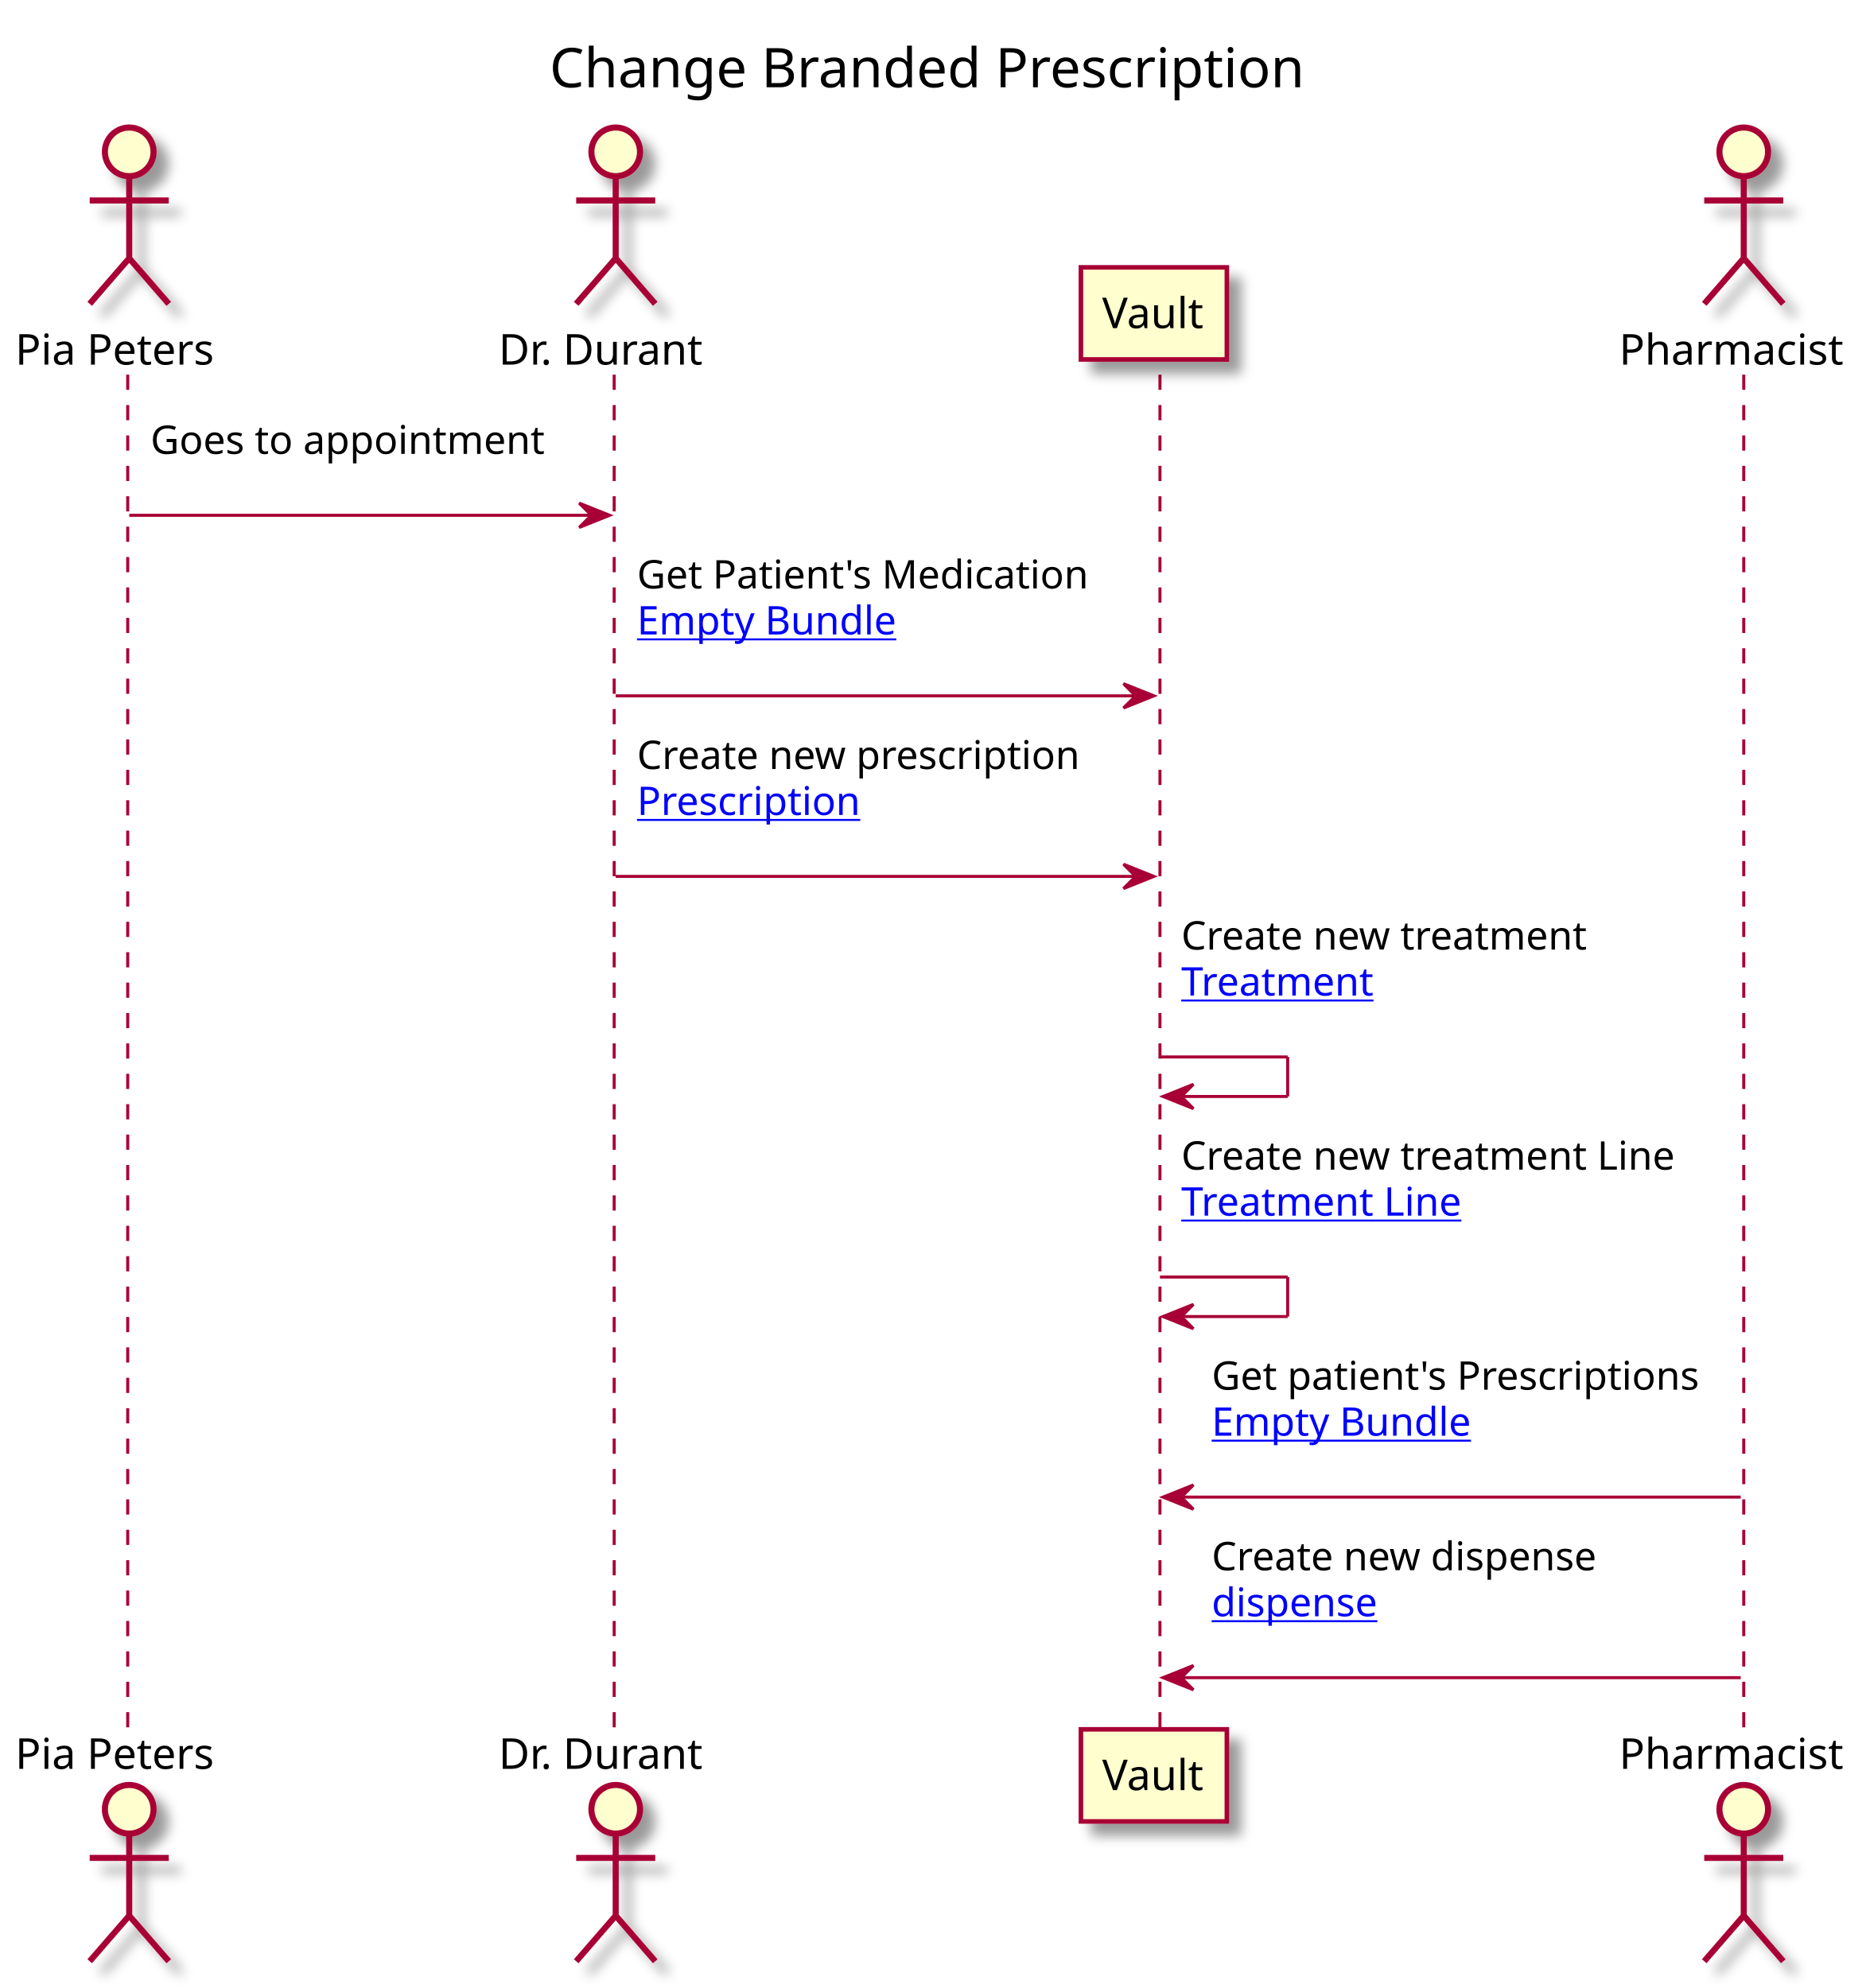
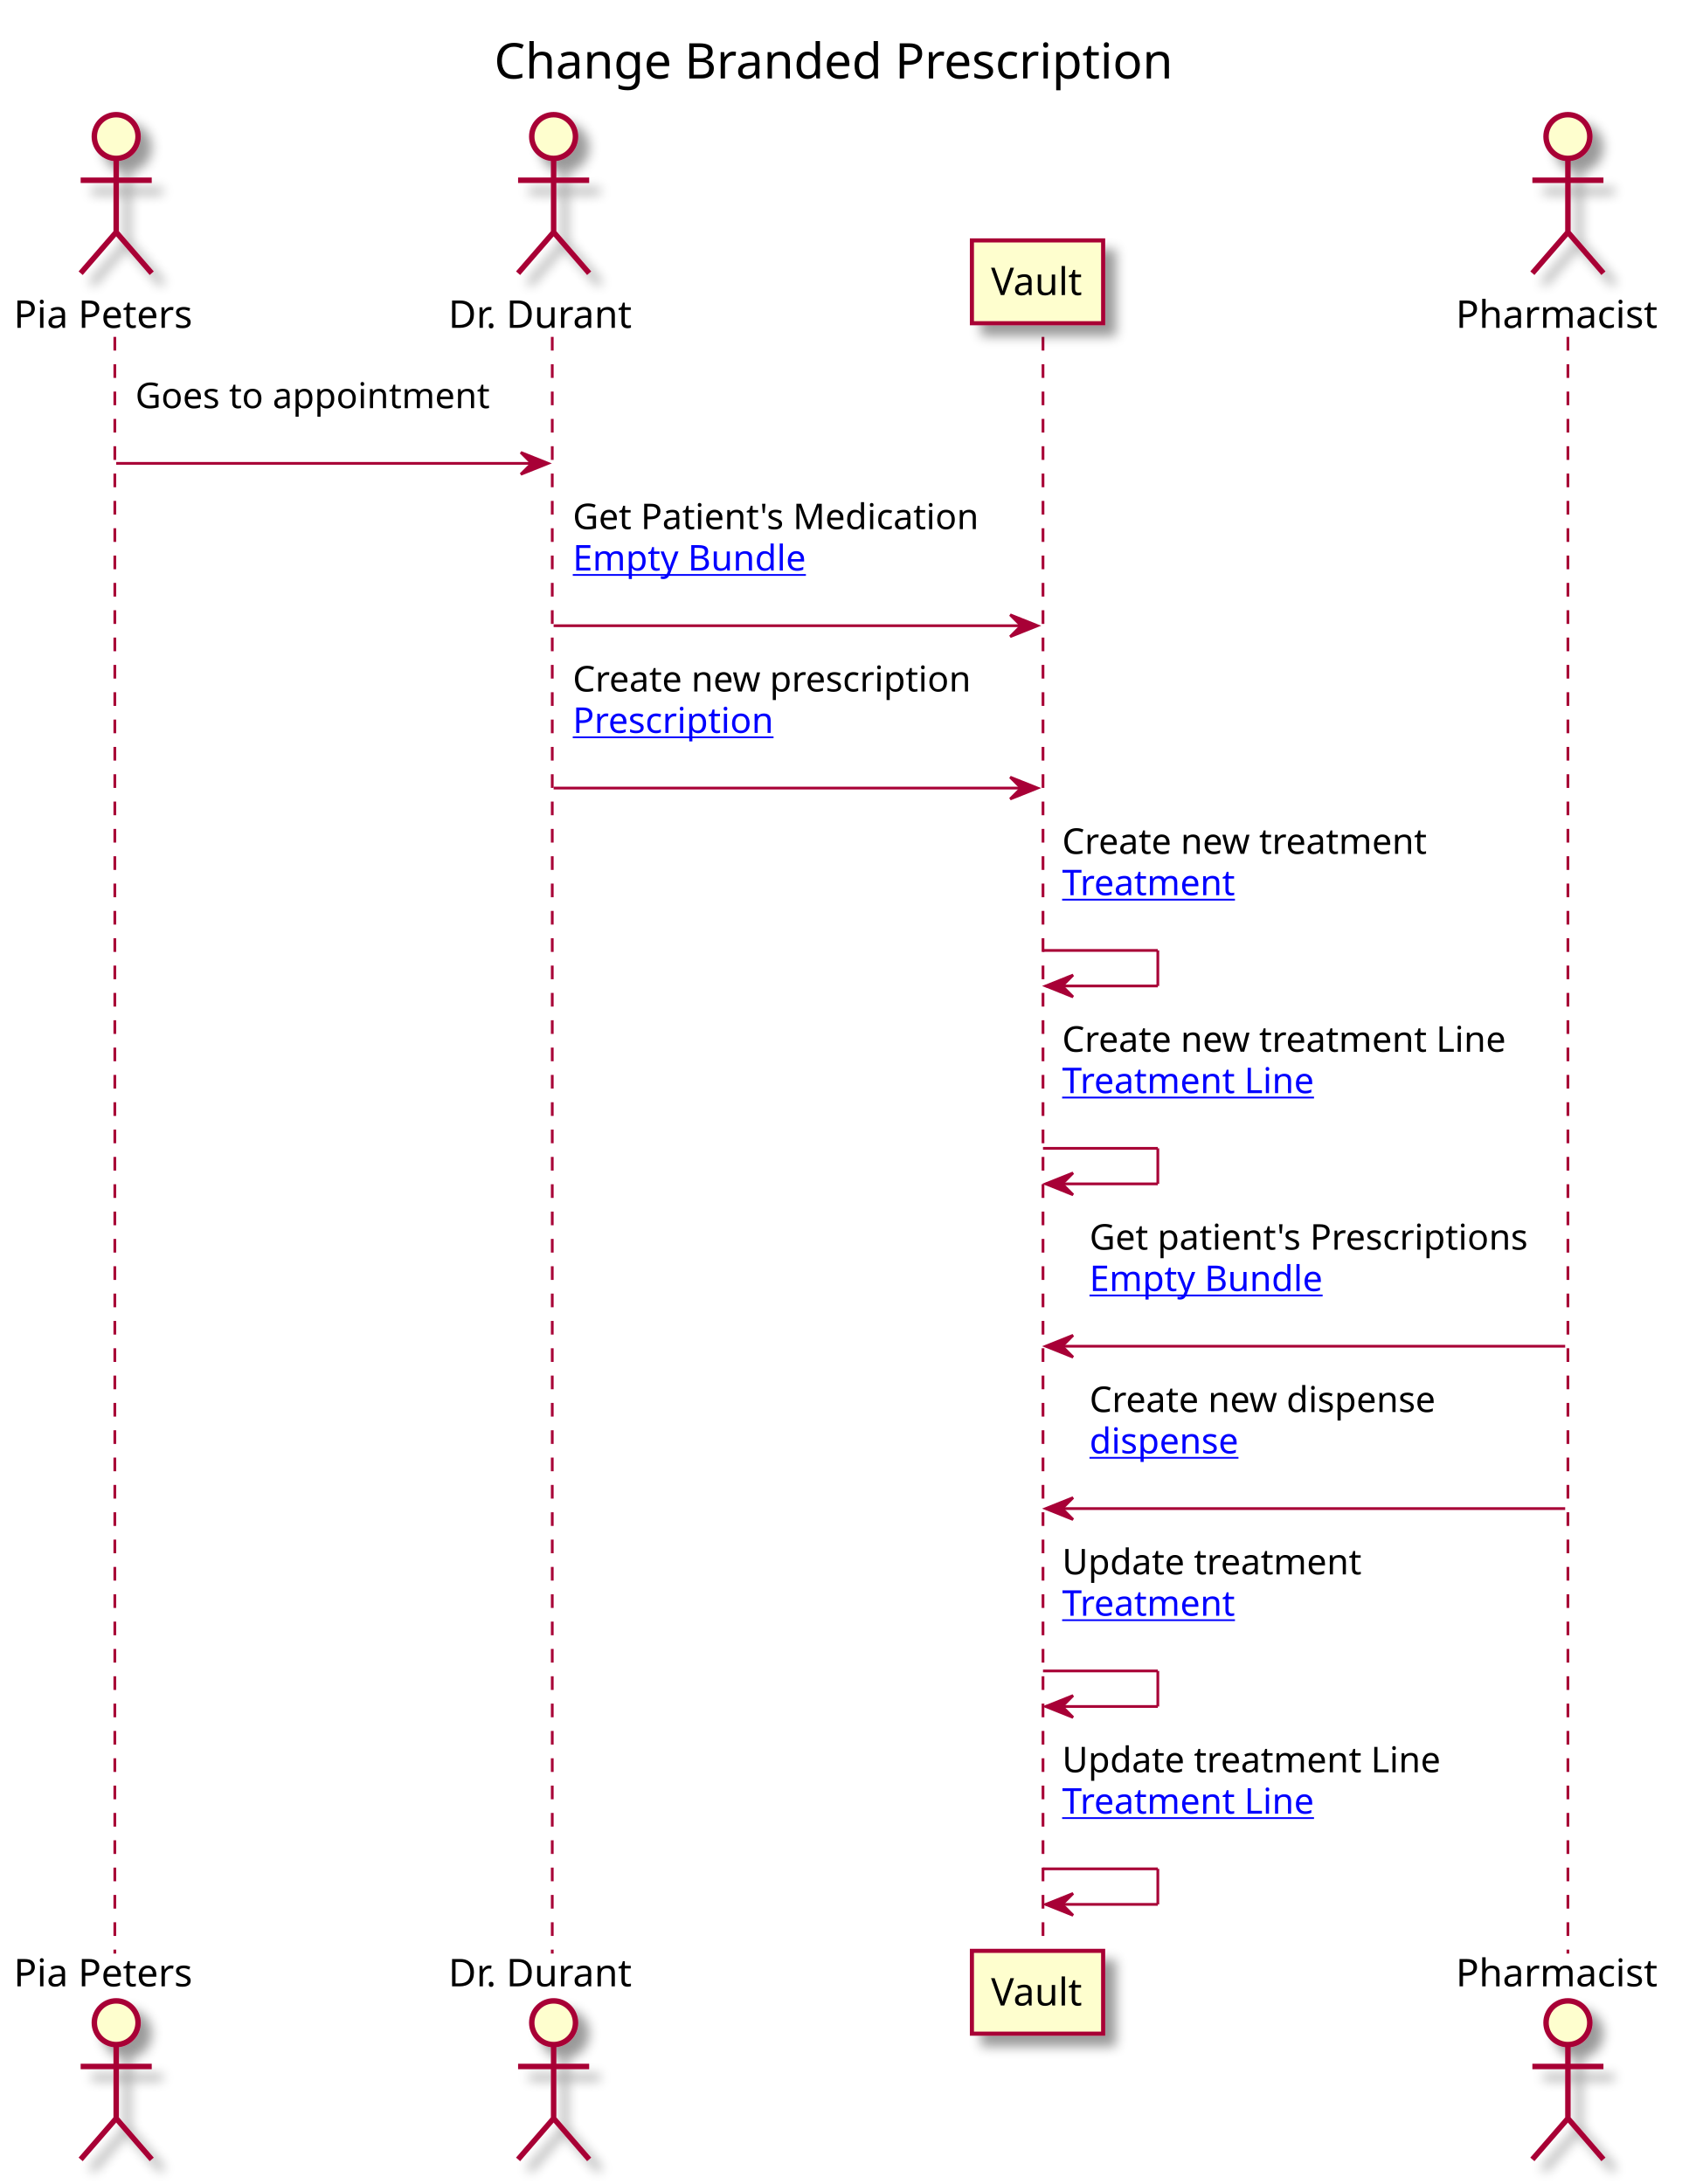
- <svg xmlns="http://www.w3.org/2000/svg" xmlns:xlink="http://www.w3.org/1999/xlink" contentScriptType="application/ecmascript" contentStyleType="text/css" height="654px" preserveAspectRatio="none" style="width:615px;height:654px;" version="1.1" viewBox="0 0 615 654" width="615px" zoomAndPan="magnify">
+ <svg xmlns="http://www.w3.org/2000/svg" xmlns:xlink="http://www.w3.org/1999/xlink" contentScriptType="application/ecmascript" contentStyleType="text/css" height="799px" preserveAspectRatio="none" style="width:615px;height:799px;" version="1.1" viewBox="0 0 615 799" width="615px" zoomAndPan="magnify">
  <defs>
-     <filter height="300%" id="f14zfzgjiyl3ao" width="300%" x="-1" y="-1">
+     <filter height="300%" id="ft77kqkgv4nho" width="300%" x="-1" y="-1">
      <feGaussianBlur result="blurOut" stdDeviation="2.0" />
      <feColorMatrix in="blurOut" result="blurOut2" type="matrix" values="0 0 0 0 0 0 0 0 0 0 0 0 0 0 0 0 0 0 .4 0" />
      <feOffset dx="4.0" dy="4.0" in="blurOut2" result="blurOut3" />
      <feBlend in="SourceGraphic" in2="blurOut3" mode="normal" />
    </filter>
  </defs>
  <g>
    <text fill="#000000" font-family="sans-serif" font-size="18" lengthAdjust="spacing" textLength="258" x="180.75" y="28.708">Change Branded Prescription</text>
-     <line style="stroke:#A80036;stroke-width:1.0;stroke-dasharray:5.0,5.0;" x1="42" x2="42" y1="123.25" y2="569.906" />
-     <line style="stroke:#A80036;stroke-width:1.0;stroke-dasharray:5.0,5.0;" x1="202" x2="202" y1="123.25" y2="569.906" />
-     <line style="stroke:#A80036;stroke-width:1.0;stroke-dasharray:5.0,5.0;" x1="381.5" x2="381.5" y1="123.25" y2="569.906" />
-     <line style="stroke:#A80036;stroke-width:1.0;stroke-dasharray:5.0,5.0;" x1="573.5" x2="573.5" y1="123.25" y2="569.906" />
+     <line style="stroke:#A80036;stroke-width:1.0;stroke-dasharray:5.0,5.0;" x1="42" x2="42" y1="123.25" y2="714.703" />
+     <line style="stroke:#A80036;stroke-width:1.0;stroke-dasharray:5.0,5.0;" x1="202" x2="202" y1="123.25" y2="714.703" />
+     <line style="stroke:#A80036;stroke-width:1.0;stroke-dasharray:5.0,5.0;" x1="381.5" x2="381.5" y1="123.25" y2="714.703" />
+     <line style="stroke:#A80036;stroke-width:1.0;stroke-dasharray:5.0,5.0;" x1="573.5" x2="573.5" y1="123.25" y2="714.703" />
    <text fill="#000000" font-family="sans-serif" font-size="14" lengthAdjust="spacing" textLength="69" x="5" y="119.948">Pia Peters</text>
-     <ellipse cx="42.5" cy="49.953" fill="#FEFECE" filter="url(#f14zfzgjiyl3ao)" rx="8" ry="8" style="stroke:#A80036;stroke-width:2.0;" />
-     <path d="M42.5,57.953 L42.5,84.953 M29.5,65.953 L55.5,65.953 M42.5,84.953 L29.5,99.953 M42.5,84.953 L55.5,99.953 " fill="none" filter="url(#f14zfzgjiyl3ao)" style="stroke:#A80036;stroke-width:2.0;" />
-     <text fill="#000000" font-family="sans-serif" font-size="14" lengthAdjust="spacing" textLength="69" x="5" y="581.901">Pia Peters</text>
-     <ellipse cx="42.5" cy="595.203" fill="#FEFECE" filter="url(#f14zfzgjiyl3ao)" rx="8" ry="8" style="stroke:#A80036;stroke-width:2.0;" />
-     <path d="M42.5,603.203 L42.5,630.203 M29.5,611.203 L55.5,611.203 M42.5,630.203 L29.5,645.203 M42.5,630.203 L55.5,645.203 " fill="none" filter="url(#f14zfzgjiyl3ao)" style="stroke:#A80036;stroke-width:2.0;" />
+     <ellipse cx="42.5" cy="49.953" fill="#FEFECE" filter="url(#ft77kqkgv4nho)" rx="8" ry="8" style="stroke:#A80036;stroke-width:2.0;" />
+     <path d="M42.5,57.953 L42.5,84.953 M29.5,65.953 L55.5,65.953 M42.5,84.953 L29.5,99.953 M42.5,84.953 L55.5,99.953 " fill="none" filter="url(#ft77kqkgv4nho)" style="stroke:#A80036;stroke-width:2.0;" />
+     <text fill="#000000" font-family="sans-serif" font-size="14" lengthAdjust="spacing" textLength="69" x="5" y="726.698">Pia Peters</text>
+     <ellipse cx="42.5" cy="740" fill="#FEFECE" filter="url(#ft77kqkgv4nho)" rx="8" ry="8" style="stroke:#A80036;stroke-width:2.0;" />
+     <path d="M42.5,748 L42.5,775 M29.5,756 L55.5,756 M42.5,775 L29.5,790 M42.5,775 L55.5,790 " fill="none" filter="url(#ft77kqkgv4nho)" style="stroke:#A80036;stroke-width:2.0;" />
    <text fill="#000000" font-family="sans-serif" font-size="14" lengthAdjust="spacing" textLength="71" x="164" y="119.948">Dr. Durant</text>
-     <ellipse cx="202.5" cy="49.953" fill="#FEFECE" filter="url(#f14zfzgjiyl3ao)" rx="8" ry="8" style="stroke:#A80036;stroke-width:2.0;" />
-     <path d="M202.5,57.953 L202.5,84.953 M189.5,65.953 L215.5,65.953 M202.5,84.953 L189.5,99.953 M202.5,84.953 L215.5,99.953 " fill="none" filter="url(#f14zfzgjiyl3ao)" style="stroke:#A80036;stroke-width:2.0;" />
-     <text fill="#000000" font-family="sans-serif" font-size="14" lengthAdjust="spacing" textLength="71" x="164" y="581.901">Dr. Durant</text>
-     <ellipse cx="202.5" cy="595.203" fill="#FEFECE" filter="url(#f14zfzgjiyl3ao)" rx="8" ry="8" style="stroke:#A80036;stroke-width:2.0;" />
-     <path d="M202.5,603.203 L202.5,630.203 M189.5,611.203 L215.5,611.203 M202.5,630.203 L189.5,645.203 M202.5,630.203 L215.5,645.203 " fill="none" filter="url(#f14zfzgjiyl3ao)" style="stroke:#A80036;stroke-width:2.0;" />
-     <rect fill="#FEFECE" filter="url(#f14zfzgjiyl3ao)" height="30.297" style="stroke:#A80036;stroke-width:1.5;" width="48" x="355.5" y="87.953" />
+     <ellipse cx="202.5" cy="49.953" fill="#FEFECE" filter="url(#ft77kqkgv4nho)" rx="8" ry="8" style="stroke:#A80036;stroke-width:2.0;" />
+     <path d="M202.5,57.953 L202.5,84.953 M189.5,65.953 L215.5,65.953 M202.5,84.953 L189.5,99.953 M202.5,84.953 L215.5,99.953 " fill="none" filter="url(#ft77kqkgv4nho)" style="stroke:#A80036;stroke-width:2.0;" />
+     <text fill="#000000" font-family="sans-serif" font-size="14" lengthAdjust="spacing" textLength="71" x="164" y="726.698">Dr. Durant</text>
+     <ellipse cx="202.5" cy="740" fill="#FEFECE" filter="url(#ft77kqkgv4nho)" rx="8" ry="8" style="stroke:#A80036;stroke-width:2.0;" />
+     <path d="M202.5,748 L202.5,775 M189.5,756 L215.5,756 M202.5,775 L189.5,790 M202.5,775 L215.5,790 " fill="none" filter="url(#ft77kqkgv4nho)" style="stroke:#A80036;stroke-width:2.0;" />
+     <rect fill="#FEFECE" filter="url(#ft77kqkgv4nho)" height="30.297" style="stroke:#A80036;stroke-width:1.5;" width="48" x="355.5" y="87.953" />
    <text fill="#000000" font-family="sans-serif" font-size="14" lengthAdjust="spacing" textLength="34" x="362.5" y="107.948">Vault</text>
-     <rect fill="#FEFECE" filter="url(#f14zfzgjiyl3ao)" height="30.297" style="stroke:#A80036;stroke-width:1.5;" width="48" x="355.5" y="568.906" />
-     <text fill="#000000" font-family="sans-serif" font-size="14" lengthAdjust="spacing" textLength="34" x="362.5" y="588.901">Vault</text>
+     <rect fill="#FEFECE" filter="url(#ft77kqkgv4nho)" height="30.297" style="stroke:#A80036;stroke-width:1.5;" width="48" x="355.5" y="713.703" />
+     <text fill="#000000" font-family="sans-serif" font-size="14" lengthAdjust="spacing" textLength="34" x="362.5" y="733.698">Vault</text>
    <text fill="#000000" font-family="sans-serif" font-size="14" lengthAdjust="spacing" textLength="76" x="532.5" y="119.948">Pharmacist</text>
-     <ellipse cx="573.5" cy="49.953" fill="#FEFECE" filter="url(#f14zfzgjiyl3ao)" rx="8" ry="8" style="stroke:#A80036;stroke-width:2.0;" />
-     <path d="M573.5,57.953 L573.5,84.953 M560.5,65.953 L586.5,65.953 M573.5,84.953 L560.5,99.953 M573.5,84.953 L586.5,99.953 " fill="none" filter="url(#f14zfzgjiyl3ao)" style="stroke:#A80036;stroke-width:2.0;" />
-     <text fill="#000000" font-family="sans-serif" font-size="14" lengthAdjust="spacing" textLength="76" x="532.5" y="581.901">Pharmacist</text>
-     <ellipse cx="573.5" cy="595.203" fill="#FEFECE" filter="url(#f14zfzgjiyl3ao)" rx="8" ry="8" style="stroke:#A80036;stroke-width:2.0;" />
-     <path d="M573.5,603.203 L573.5,630.203 M560.5,611.203 L586.5,611.203 M573.5,630.203 L560.5,645.203 M573.5,630.203 L586.5,645.203 " fill="none" filter="url(#f14zfzgjiyl3ao)" style="stroke:#A80036;stroke-width:2.0;" />
+     <ellipse cx="573.5" cy="49.953" fill="#FEFECE" filter="url(#ft77kqkgv4nho)" rx="8" ry="8" style="stroke:#A80036;stroke-width:2.0;" />
+     <path d="M573.5,57.953 L573.5,84.953 M560.5,65.953 L586.5,65.953 M573.5,84.953 L560.5,99.953 M573.5,84.953 L586.5,99.953 " fill="none" filter="url(#ft77kqkgv4nho)" style="stroke:#A80036;stroke-width:2.0;" />
+     <text fill="#000000" font-family="sans-serif" font-size="14" lengthAdjust="spacing" textLength="76" x="532.5" y="726.698">Pharmacist</text>
+     <ellipse cx="573.5" cy="740" fill="#FEFECE" filter="url(#ft77kqkgv4nho)" rx="8" ry="8" style="stroke:#A80036;stroke-width:2.0;" />
+     <path d="M573.5,748 L573.5,775 M560.5,756 L586.5,756 M573.5,775 L560.5,790 M573.5,775 L586.5,790 " fill="none" filter="url(#ft77kqkgv4nho)" style="stroke:#A80036;stroke-width:2.0;" />
    <polygon fill="#A80036" points="190.5,165.516,200.5,169.516,190.5,173.516,194.5,169.516" style="stroke:#A80036;stroke-width:1.0;" />
    <line style="stroke:#A80036;stroke-width:1.0;" x1="42.5" x2="196.5" y1="169.516" y2="169.516" />
    <text fill="#000000" font-family="sans-serif" font-size="13" lengthAdjust="spacing" textLength="136" x="49.5" y="149.317">Goes to appointment</text>
    <text fill="#000000" font-family="sans-serif" font-size="13" lengthAdjust="spacing" textLength="0" x="53.5" y="164.45" />
    <polygon fill="#A80036" points="369.5,224.914,379.5,228.914,369.5,232.914,373.5,228.914" style="stroke:#A80036;stroke-width:1.0;" />
    <line style="stroke:#A80036;stroke-width:1.0;" x1="202.5" x2="375.5" y1="228.914" y2="228.914" />
    <text fill="#000000" font-family="sans-serif" font-size="13" lengthAdjust="spacing" textLength="155" x="209.5" y="193.583">Get Patient's Medication</text>
    <a href="ExampleScenario-example-1-scenario-resources.html#EB" target="_top" title="ExampleScenario-example-1-scenario-resources.html#EB" xlink:actuate="onRequest" xlink:href="ExampleScenario-example-1-scenario-resources.html#EB" xlink:show="new" xlink:title="ExampleScenario-example-1-scenario-resources.html#EB" xlink:type="simple">
      <text fill="#0000FF" font-family="sans-serif" font-size="13" lengthAdjust="spacing" text-decoration="underline" textLength="89" x="209.5" y="208.715">Empty Bundle</text>
    </a>
    <text fill="#000000" font-family="sans-serif" font-size="13" lengthAdjust="spacing" textLength="0" x="213.5" y="223.848" />
    <polygon fill="#A80036" points="369.5,284.312,379.5,288.312,369.5,292.312,373.5,288.312" style="stroke:#A80036;stroke-width:1.0;" />
    <line style="stroke:#A80036;stroke-width:1.0;" x1="202.5" x2="375.5" y1="288.312" y2="288.312" />
    <text fill="#000000" font-family="sans-serif" font-size="13" lengthAdjust="spacing" textLength="151" x="209.5" y="252.981">Create new prescription</text>
    <a href="ExampleScenario-example-1-scenario-resources.html#New" target="_top" title="ExampleScenario-example-1-scenario-resources.html#New" xlink:actuate="onRequest" xlink:href="ExampleScenario-example-1-scenario-resources.html#New" xlink:show="new" xlink:title="ExampleScenario-example-1-scenario-resources.html#New" xlink:type="simple">
      <text fill="#0000FF" font-family="sans-serif" font-size="13" lengthAdjust="spacing" text-decoration="underline" textLength="75" x="209.5" y="268.114">Prescription</text>
    </a>
    <text fill="#000000" font-family="sans-serif" font-size="13" lengthAdjust="spacing" textLength="0" x="213.5" y="283.247" />
    <line style="stroke:#A80036;stroke-width:1.0;" x1="381.5" x2="423.5" y1="347.711" y2="347.711" />
    <line style="stroke:#A80036;stroke-width:1.0;" x1="423.5" x2="423.5" y1="347.711" y2="360.711" />
    <line style="stroke:#A80036;stroke-width:1.0;" x1="382.5" x2="423.5" y1="360.711" y2="360.711" />
    <polygon fill="#A80036" points="392.5,356.711,382.5,360.711,392.5,364.711,388.5,360.711" style="stroke:#A80036;stroke-width:1.0;" />
    <text fill="#000000" font-family="sans-serif" font-size="13" lengthAdjust="spacing" textLength="141" x="388.5" y="312.379">Create new treatment</text>
    <a href="ExampleScenario-example-1-scenario-resources.html#New" target="_top" title="ExampleScenario-example-1-scenario-resources.html#New" xlink:actuate="onRequest" xlink:href="ExampleScenario-example-1-scenario-resources.html#New" xlink:show="new" xlink:title="ExampleScenario-example-1-scenario-resources.html#New" xlink:type="simple">
      <text fill="#0000FF" font-family="sans-serif" font-size="13" lengthAdjust="spacing" text-decoration="underline" textLength="67" x="388.5" y="327.512">Treatment</text>
    </a>
    <text fill="#000000" font-family="sans-serif" font-size="13" lengthAdjust="spacing" textLength="0" x="392.5" y="342.645" />
    <line style="stroke:#A80036;stroke-width:1.0;" x1="381.5" x2="423.5" y1="420.109" y2="420.109" />
    <line style="stroke:#A80036;stroke-width:1.0;" x1="423.5" x2="423.5" y1="420.109" y2="433.109" />
    <line style="stroke:#A80036;stroke-width:1.0;" x1="382.5" x2="423.5" y1="433.109" y2="433.109" />
    <polygon fill="#A80036" points="392.5,429.109,382.5,433.109,392.5,437.109,388.5,433.109" style="stroke:#A80036;stroke-width:1.0;" />
    <text fill="#000000" font-family="sans-serif" font-size="13" lengthAdjust="spacing" textLength="171" x="388.5" y="384.778">Create new treatment Line</text>
    <a href="ExampleScenario-example-1-scenario-resources.html#New" target="_top" title="ExampleScenario-example-1-scenario-resources.html#New" xlink:actuate="onRequest" xlink:href="ExampleScenario-example-1-scenario-resources.html#New" xlink:show="new" xlink:title="ExampleScenario-example-1-scenario-resources.html#New" xlink:type="simple">
      <text fill="#0000FF" font-family="sans-serif" font-size="13" lengthAdjust="spacing" text-decoration="underline" textLength="97" x="388.5" y="399.911">Treatment Line</text>
    </a>
    <text fill="#000000" font-family="sans-serif" font-size="13" lengthAdjust="spacing" textLength="0" x="392.5" y="415.043" />
    <polygon fill="#A80036" points="392.5,488.508,382.5,492.508,392.5,496.508,388.5,492.508" style="stroke:#A80036;stroke-width:1.0;" />
    <line style="stroke:#A80036;stroke-width:1.0;" x1="386.5" x2="572.5" y1="492.508" y2="492.508" />
    <text fill="#000000" font-family="sans-serif" font-size="13" lengthAdjust="spacing" textLength="168" x="398.5" y="457.176">Get patient's Prescriptions</text>
    <a href="ExampleScenario-example-1-scenario-resources.html#EB" target="_top" title="ExampleScenario-example-1-scenario-resources.html#EB" xlink:actuate="onRequest" xlink:href="ExampleScenario-example-1-scenario-resources.html#EB" xlink:show="new" xlink:title="ExampleScenario-example-1-scenario-resources.html#EB" xlink:type="simple">
      <text fill="#0000FF" font-family="sans-serif" font-size="13" lengthAdjust="spacing" text-decoration="underline" textLength="89" x="398.5" y="472.309">Empty Bundle</text>
    </a>
    <text fill="#000000" font-family="sans-serif" font-size="13" lengthAdjust="spacing" textLength="0" x="402.5" y="487.442" />
    <polygon fill="#A80036" points="392.5,547.906,382.5,551.906,392.5,555.906,388.5,551.906" style="stroke:#A80036;stroke-width:1.0;" />
    <line style="stroke:#A80036;stroke-width:1.0;" x1="386.5" x2="572.5" y1="551.906" y2="551.906" />
    <text fill="#000000" font-family="sans-serif" font-size="13" lengthAdjust="spacing" textLength="133" x="398.5" y="516.575">Create new dispense</text>
    <a href="ExampleScenario-example-1-scenario-resources.html#New" target="_top" title="ExampleScenario-example-1-scenario-resources.html#New" xlink:actuate="onRequest" xlink:href="ExampleScenario-example-1-scenario-resources.html#New" xlink:show="new" xlink:title="ExampleScenario-example-1-scenario-resources.html#New" xlink:type="simple">
      <text fill="#0000FF" font-family="sans-serif" font-size="13" lengthAdjust="spacing" text-decoration="underline" textLength="57" x="398.5" y="531.707">dispense</text>
    </a>
    <text fill="#000000" font-family="sans-serif" font-size="13" lengthAdjust="spacing" textLength="0" x="402.5" y="546.84" />
+     <line style="stroke:#A80036;stroke-width:1.0;" x1="381.5" x2="423.5" y1="611.305" y2="611.305" />
+     <line style="stroke:#A80036;stroke-width:1.0;" x1="423.5" x2="423.5" y1="611.305" y2="624.305" />
+     <line style="stroke:#A80036;stroke-width:1.0;" x1="382.5" x2="423.5" y1="624.305" y2="624.305" />
+     <polygon fill="#A80036" points="392.5,620.305,382.5,624.305,392.5,628.305,388.5,624.305" style="stroke:#A80036;stroke-width:1.0;" />
+     <text fill="#000000" font-family="sans-serif" font-size="13" lengthAdjust="spacing" textLength="116" x="388.5" y="575.973">Update treatment</text>
+     <a href="ExampleScenario-example-1-scenario-resources.html#New" target="_top" title="ExampleScenario-example-1-scenario-resources.html#New" xlink:actuate="onRequest" xlink:href="ExampleScenario-example-1-scenario-resources.html#New" xlink:show="new" xlink:title="ExampleScenario-example-1-scenario-resources.html#New" xlink:type="simple">
+       <text fill="#0000FF" font-family="sans-serif" font-size="13" lengthAdjust="spacing" text-decoration="underline" textLength="67" x="388.5" y="591.106">Treatment</text>
+     </a>
+     <text fill="#000000" font-family="sans-serif" font-size="13" lengthAdjust="spacing" textLength="0" x="392.5" y="606.239" />
+     <line style="stroke:#A80036;stroke-width:1.0;" x1="381.5" x2="423.5" y1="683.703" y2="683.703" />
+     <line style="stroke:#A80036;stroke-width:1.0;" x1="423.5" x2="423.5" y1="683.703" y2="696.703" />
+     <line style="stroke:#A80036;stroke-width:1.0;" x1="382.5" x2="423.5" y1="696.703" y2="696.703" />
+     <polygon fill="#A80036" points="392.5,692.703,382.5,696.703,392.5,700.703,388.5,696.703" style="stroke:#A80036;stroke-width:1.0;" />
+     <text fill="#000000" font-family="sans-serif" font-size="13" lengthAdjust="spacing" textLength="146" x="388.5" y="648.372">Update treatment Line</text>
+     <a href="ExampleScenario-example-1-scenario-resources.html#New" target="_top" title="ExampleScenario-example-1-scenario-resources.html#New" xlink:actuate="onRequest" xlink:href="ExampleScenario-example-1-scenario-resources.html#New" xlink:show="new" xlink:title="ExampleScenario-example-1-scenario-resources.html#New" xlink:type="simple">
+       <text fill="#0000FF" font-family="sans-serif" font-size="13" lengthAdjust="spacing" text-decoration="underline" textLength="97" x="388.5" y="663.504">Treatment Line</text>
+     </a>
+     <text fill="#000000" font-family="sans-serif" font-size="13" lengthAdjust="spacing" textLength="0" x="392.5" y="678.637" />
  </g>
</svg>
